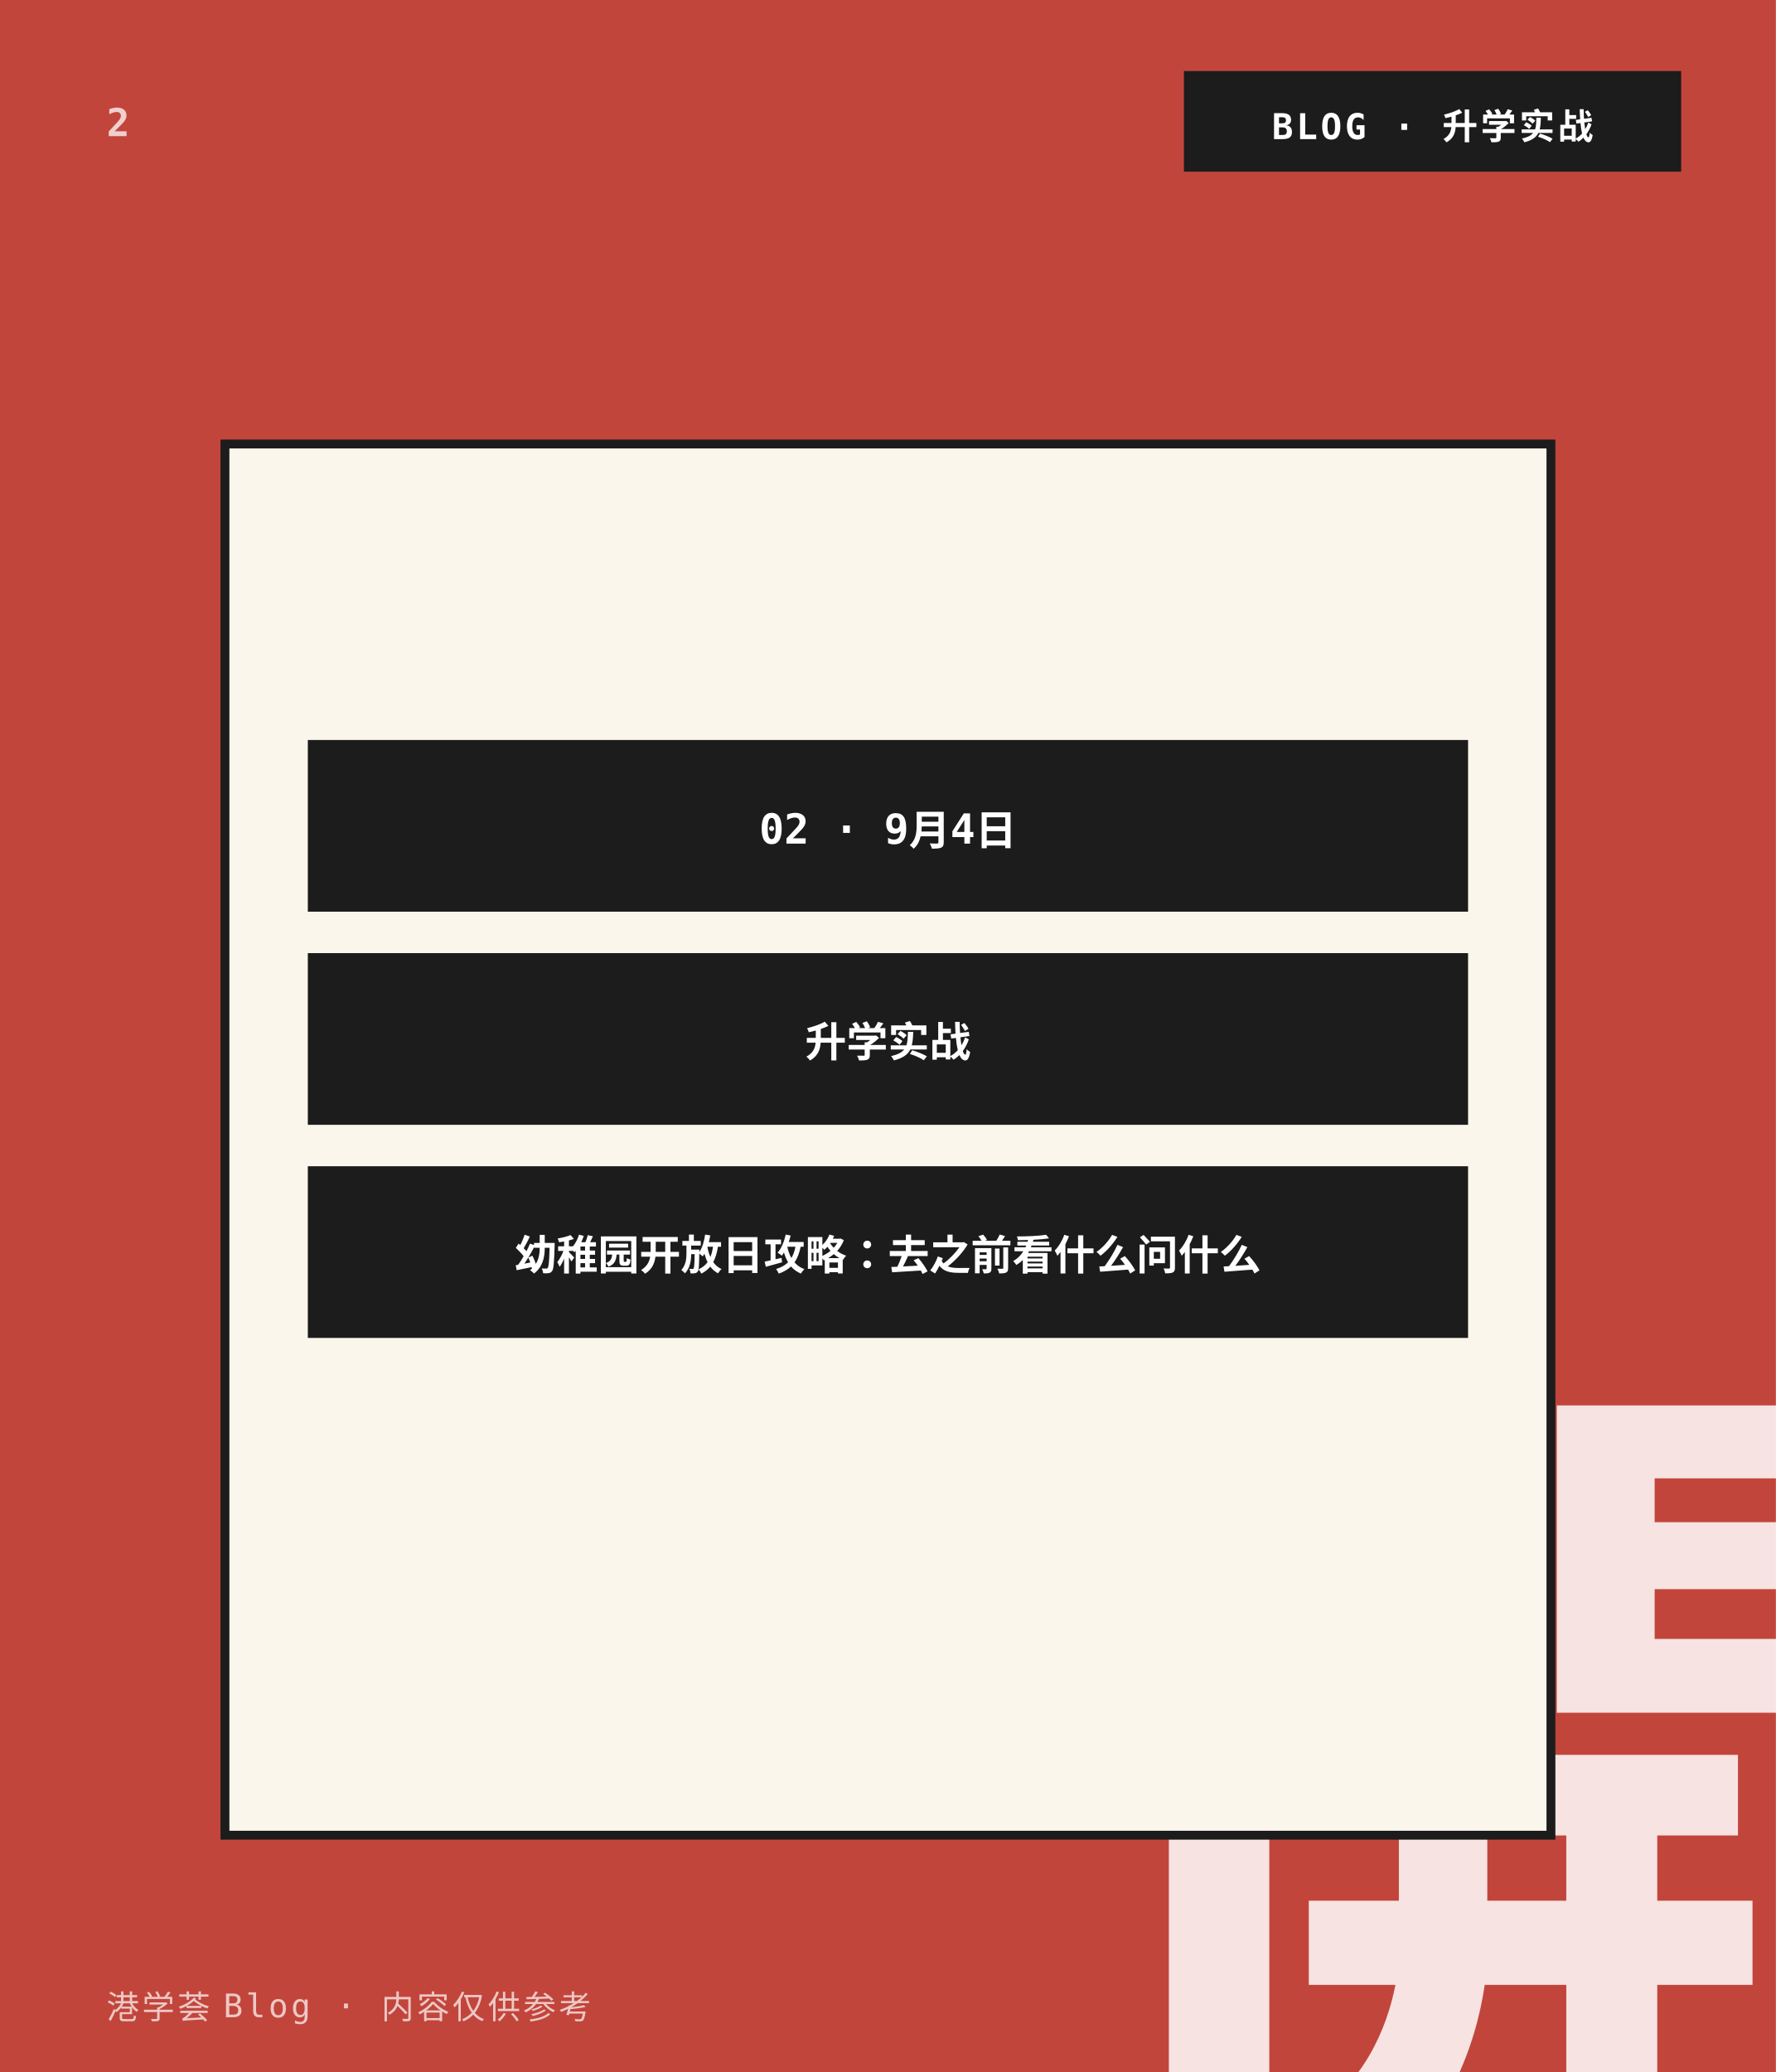
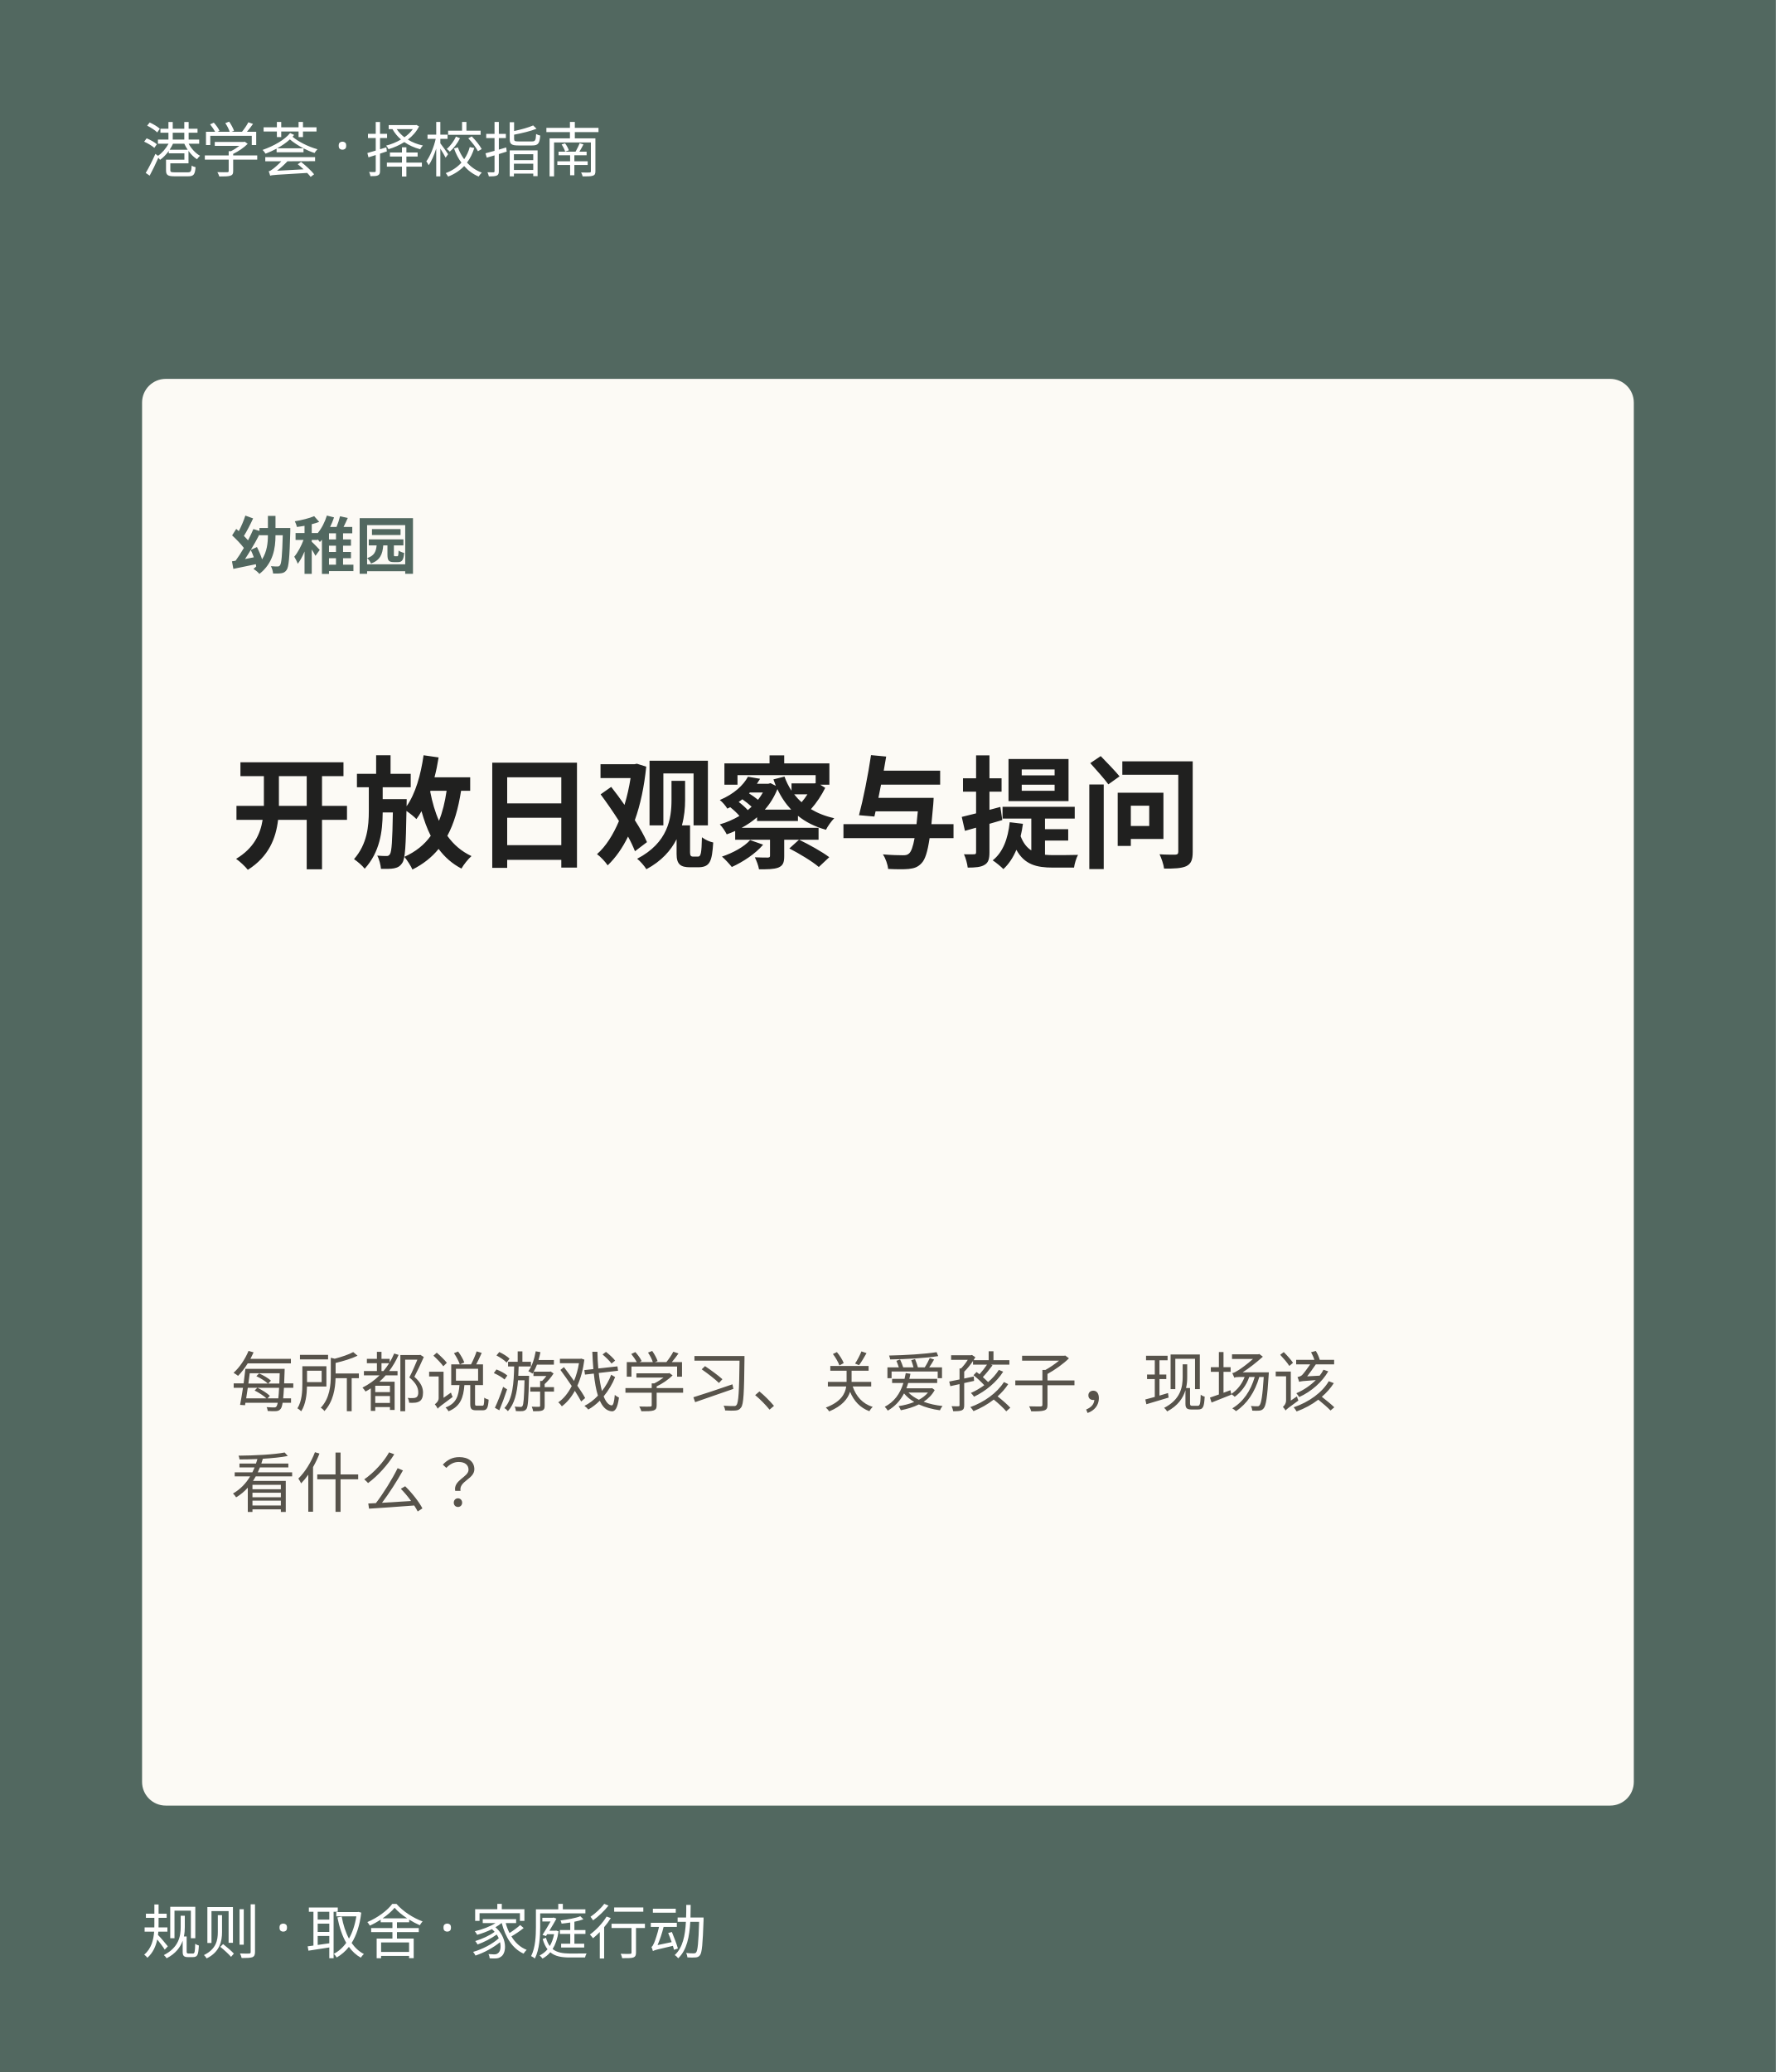
<svg xmlns="http://www.w3.org/2000/svg" width="600" height="700" viewBox="0 0 600 700">
-   <rect width="600" height="700" fill="#C2453B" />
-   <rect x="400" y="24" width="168" height="34" fill="#1C1C1C" />
-   <text x="484" y="47" text-anchor="middle" font-family="ui-monospace, Menlo, monospace" font-size="12" font-weight="800" fill="#FFFFFF" letter-spacing="1">BLOG · 升学实战</text>
-   <text x="372" y="710" font-family="Georgia, 'Times New Roman', serif" font-size="290" font-weight="800" fill="rgba(255,255,255,.85)" letter-spacing="-16">開</text>
-   <text x="36" y="46" font-family="ui-monospace, Menlo, monospace" font-size="13" font-weight="600" fill="rgba(255,255,255,.75)" letter-spacing="2">2</text>
-   <rect x="76" y="150" width="448" height="470" fill="#FBF6EC" stroke="#1C1C1C" stroke-width="3" />
-   <rect x="104" y="250" width="392" height="58" fill="#1C1C1C" />
-   <text x="300" y="285" text-anchor="middle" font-family="ui-monospace, Menlo, monospace" font-size="14" font-weight="800" fill="#FFFFFF">02 · 9月4日</text>
-   <rect x="104" y="322" width="392" height="58" fill="#1C1C1C" />
-   <text x="300" y="357" text-anchor="middle" font-family="ui-monospace, Menlo, monospace" font-size="14" font-weight="800" fill="#FFFFFF">升学实战</text>
-   <rect x="104" y="394" width="392" height="58" fill="#1C1C1C" />
-   <text x="300" y="429" text-anchor="middle" font-family="ui-monospace, Menlo, monospace" font-size="14" font-weight="800" fill="#FFFFFF">幼稚园开放日攻略：去之前看什么问什么</text>
-   <text x="36" y="682" font-family="ui-monospace, Menlo, monospace" font-size="11" fill="rgba(255,255,255,.7)" letter-spacing="1">港学荟 Blog · 内容仅供参考</text>
+   <rect width="600" height="700" fill="#526860" />
+   <rect x="48" y="128" width="504" height="482" rx="8" fill="#FCFAF5" />
+   <text x="48" y="58" font-family="'Songti SC', 'STHeiti', serif" font-size="20" font-weight="500" fill="#fff">港学荟 · 择校指南</text>
+   <text x="78" y="192" font-family="'Songti SC', 'STHeiti', serif" font-size="21" font-weight="700" fill="#526860">幼稚园</text>
+   <text x="78" y="290" font-family="'Songti SC', 'STHeiti', serif" font-size="41" font-weight="700" fill="#20201F">开放日观察与提问</text>
+   <text x="78" y="475" font-family="'Songti SC', 'STHeiti', serif" font-size="22" font-weight="500" fill="#57534B">每所都说游戏学习、关爱孩子，现场该</text>
+   <text x="78" y="509" font-family="'Songti SC', 'STHeiti', serif" font-size="22" font-weight="500" fill="#57534B">看什么？</text>
+   <text x="48" y="660" font-family="'Songti SC', 'STHeiti', serif" font-size="20" font-weight="500" fill="#fff">规则 · 取舍 · 家庭行动</text>
</svg>
